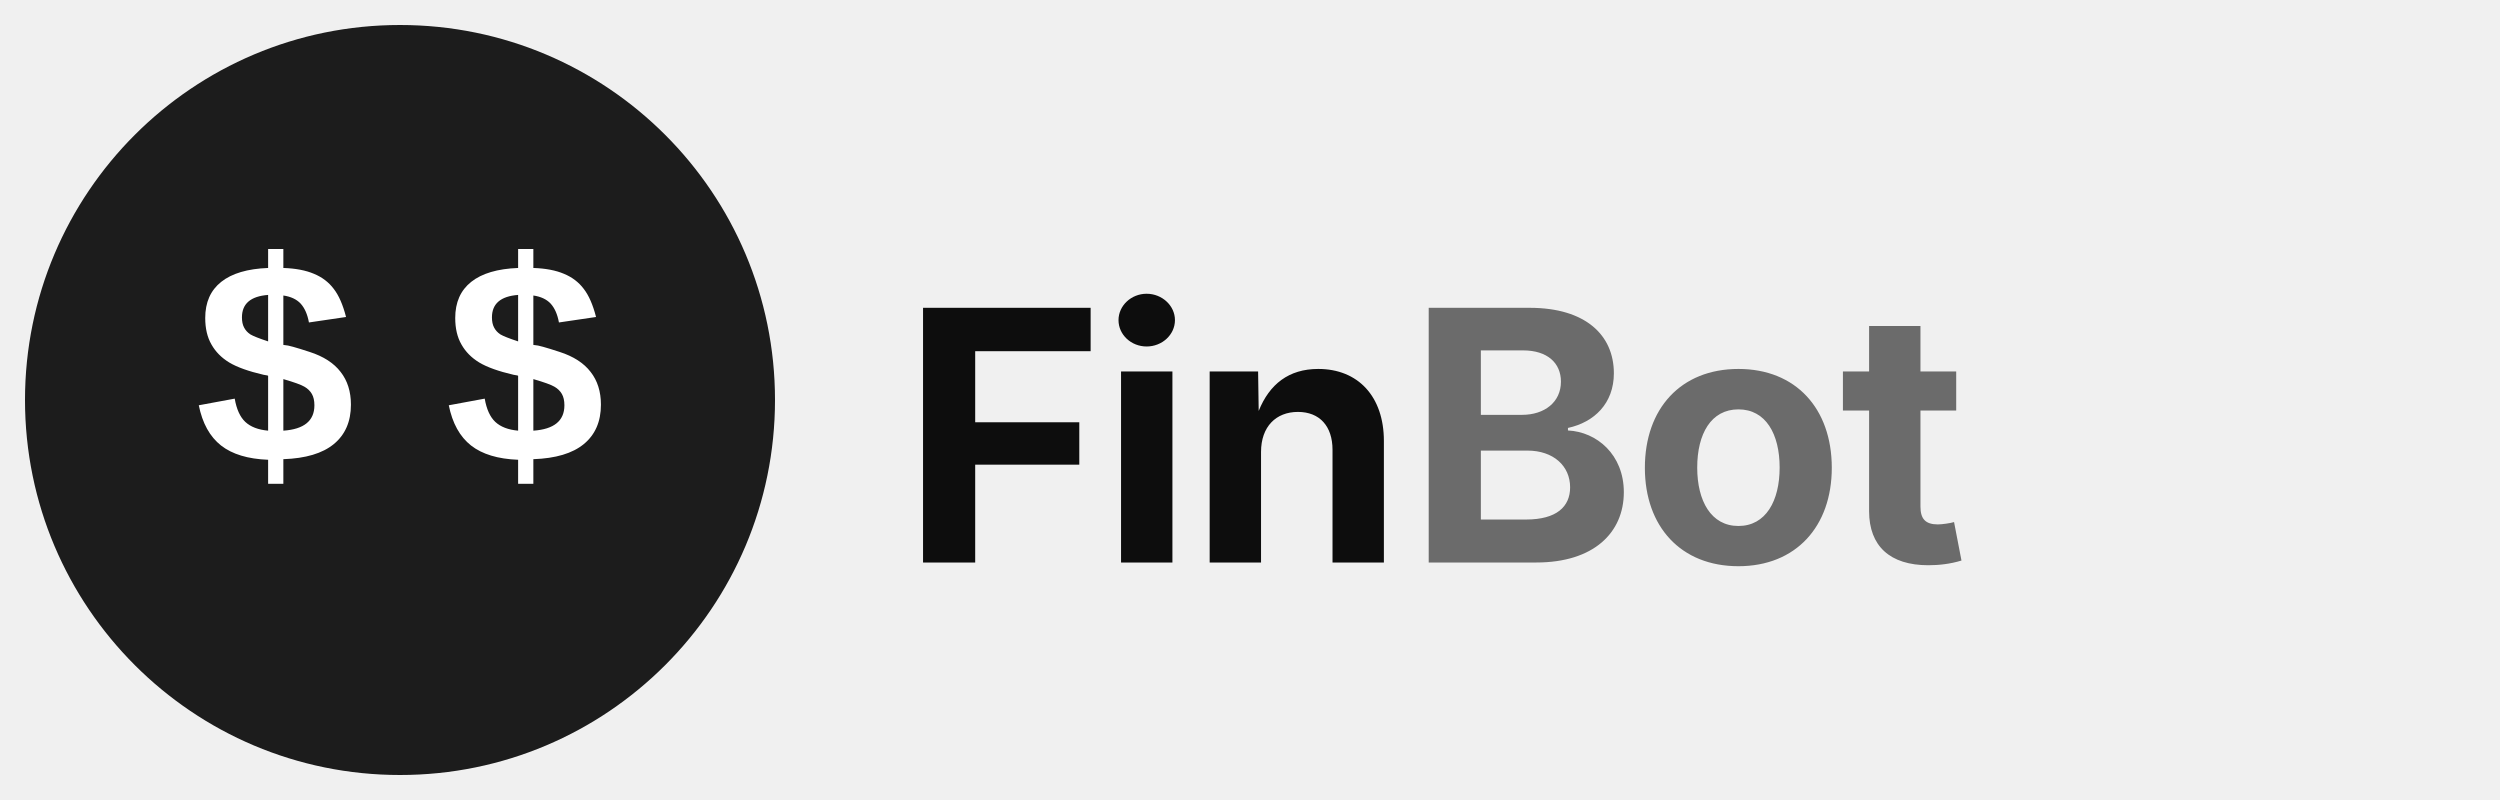
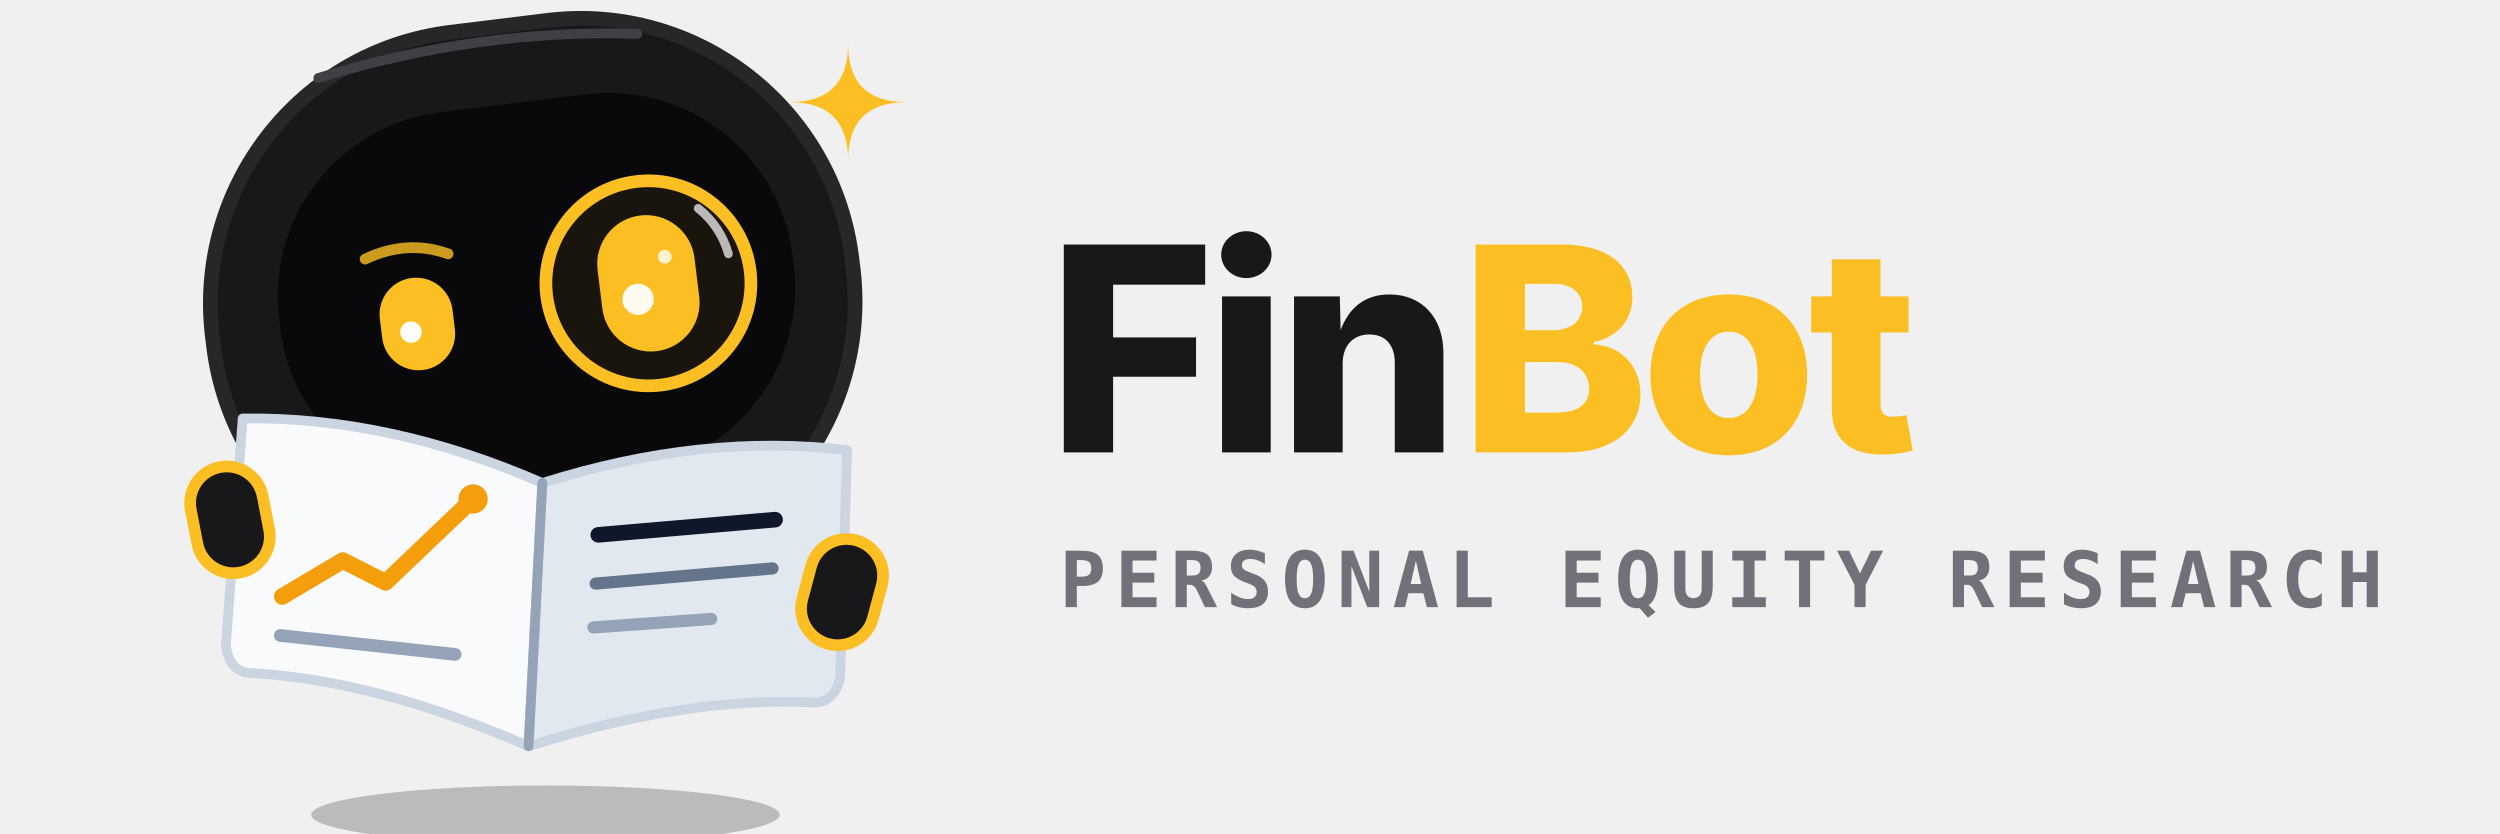
- <svg xmlns="http://www.w3.org/2000/svg" viewBox="0 0 200 64" role="img" aria-labelledby="finbot-lockup-title">
-   <circle cx="32" cy="32" r="30" fill="#1c1c1c" />
-   <g fill="#fff" font-family="'Helvetica Neue',Arial,sans-serif" font-size="23" font-weight="700" text-anchor="middle">
-     <text x="22" y="37">$</text>
-     <text x="42" y="37">$</text>
+ <svg xmlns="http://www.w3.org/2000/svg" viewBox="0 0 420 140" role="img" aria-label="FinBot">
+   <g transform="translate(8, -14) scale(0.82)">
+     <ellipse cx="102" cy="184" rx="48" ry="6" fill="#000000" opacity="0.22" />
+     <path d="M 164 26 Q 164 38 176 38 Q 164 38 164 50 Q 164 38 152 38 Q 164 38 164 26 Z" fill="#fbbf24" />
+     <g transform="rotate(-7 100 84)">
+       <rect x="34" y="22" width="132" height="114" rx="56" fill="#18181b" stroke="#27272a" stroke-width="3" />
+       <path d="M 62 28 Q 96 22 128 27" fill="none" stroke="#3f3f46" stroke-width="2" stroke-linecap="round" />
+       <rect x="48" y="38" width="106" height="78" rx="38" fill="#09090b" />
+       <g transform="translate(76, 80)">
+         <rect x="-7.5" y="-9" width="15" height="19" rx="7.5" fill="#fbbf24" />
+         <circle cx="-1.5" cy="2" r="2.2" fill="#ffffff" />
+         <path d="M -9 -14 Q 0 -17 8 -13" fill="none" stroke="#fbbf24" stroke-width="2.2" stroke-linecap="round" opacity="0.8" />
+       </g>
+       <g transform="translate(124, 78)">
+         <rect x="-10" y="-14" width="20" height="28" rx="10" fill="#fbbf24" />
+         <circle cx="-2.5" cy="3" r="3.2" fill="#ffffff" />
+         <circle cx="4" cy="-5" r="1.4" fill="#ffffff" opacity="0.85" />
+         <circle cx="0" cy="0" r="21" fill="#fbbf24" fill-opacity="0.07" stroke="#fbbf24" stroke-width="2.6" />
+         <path d="M 12 -14 A 18 18 0 0 1 17 -4" fill="none" stroke="#ffffff" stroke-width="1.8" stroke-linecap="round" opacity="0.7" />
+       </g>
+     </g>
+     <g transform="rotate(3 100 142)">
+       <path d="M 38 106 Q 68 104 100 116 L 100 170 Q 68 158 42 158 C 39 158 37 155 37 152 Z" fill="#f8fafc" stroke="#cbd5e1" stroke-width="2" stroke-linejoin="round" />
+       <path d="M 162 106 Q 132 104 100 116 L 100 170 Q 132 158 158 158 C 161 158 163 155 163 152 Z" fill="#e2e8f0" stroke="#cbd5e1" stroke-width="2" stroke-linejoin="round" />
+       <line x1="100" y1="116" x2="100" y2="170" stroke="#94a3b8" stroke-width="2" stroke-linecap="round" />
+       <polyline points="48,142 60,134 69,138 86,120" fill="none" stroke="#f59e0b" stroke-width="3.4" stroke-linecap="round" stroke-linejoin="round" />
+       <circle cx="86" cy="120" r="3" fill="#f59e0b" />
+       <line x1="48" y1="150" x2="84" y2="152" stroke="#94a3b8" stroke-width="2.6" stroke-linecap="round" />
+       <line x1="112" y1="126" x2="148" y2="121" stroke="#0f172a" stroke-width="3.2" stroke-linecap="round" />
+       <line x1="112" y1="136" x2="148" y2="131" stroke="#64748b" stroke-width="2.5" stroke-linecap="round" />
+       <line x1="112" y1="145" x2="136" y2="142" stroke="#94a3b8" stroke-width="2.5" stroke-linecap="round" />
+       <rect x="29" y="116" width="15" height="22" rx="7.5" transform="rotate(-14 36 127)" fill="#18181b" stroke="#fbbf24" stroke-width="2.4" />
+       <rect x="155" y="124" width="15" height="22" rx="7.5" transform="rotate(12 162 135)" fill="#18181b" stroke="#fbbf24" stroke-width="2.4" />
+     </g>
  </g>
-   <text x="72" y="45" fill="#0D0D0D" font-family="Inter,'Helvetica Neue',Arial,sans-serif" font-size="28" font-weight="650" letter-spacing="-0.5">Fin<tspan fill="#6b6b6b">Bot</tspan>
-   </text>
+   <g transform="translate(176, 76)">
+     <text x="0" y="0" font-family="-apple-system, BlinkMacSystemFont, 'Inter', sans-serif" font-size="48" font-weight="800" fill="#18181b" letter-spacing="-1.5">Fin<tspan fill="#fbbf24">Bot</tspan>
+     </text>
+     <text x="2" y="26" font-family="ui-monospace, SFMono-Regular, Menlo, monospace" font-size="13" font-weight="600" fill="#71717a" letter-spacing="1.5">PERSONAL EQUITY RESEARCH</text>
+   </g>
</svg>
